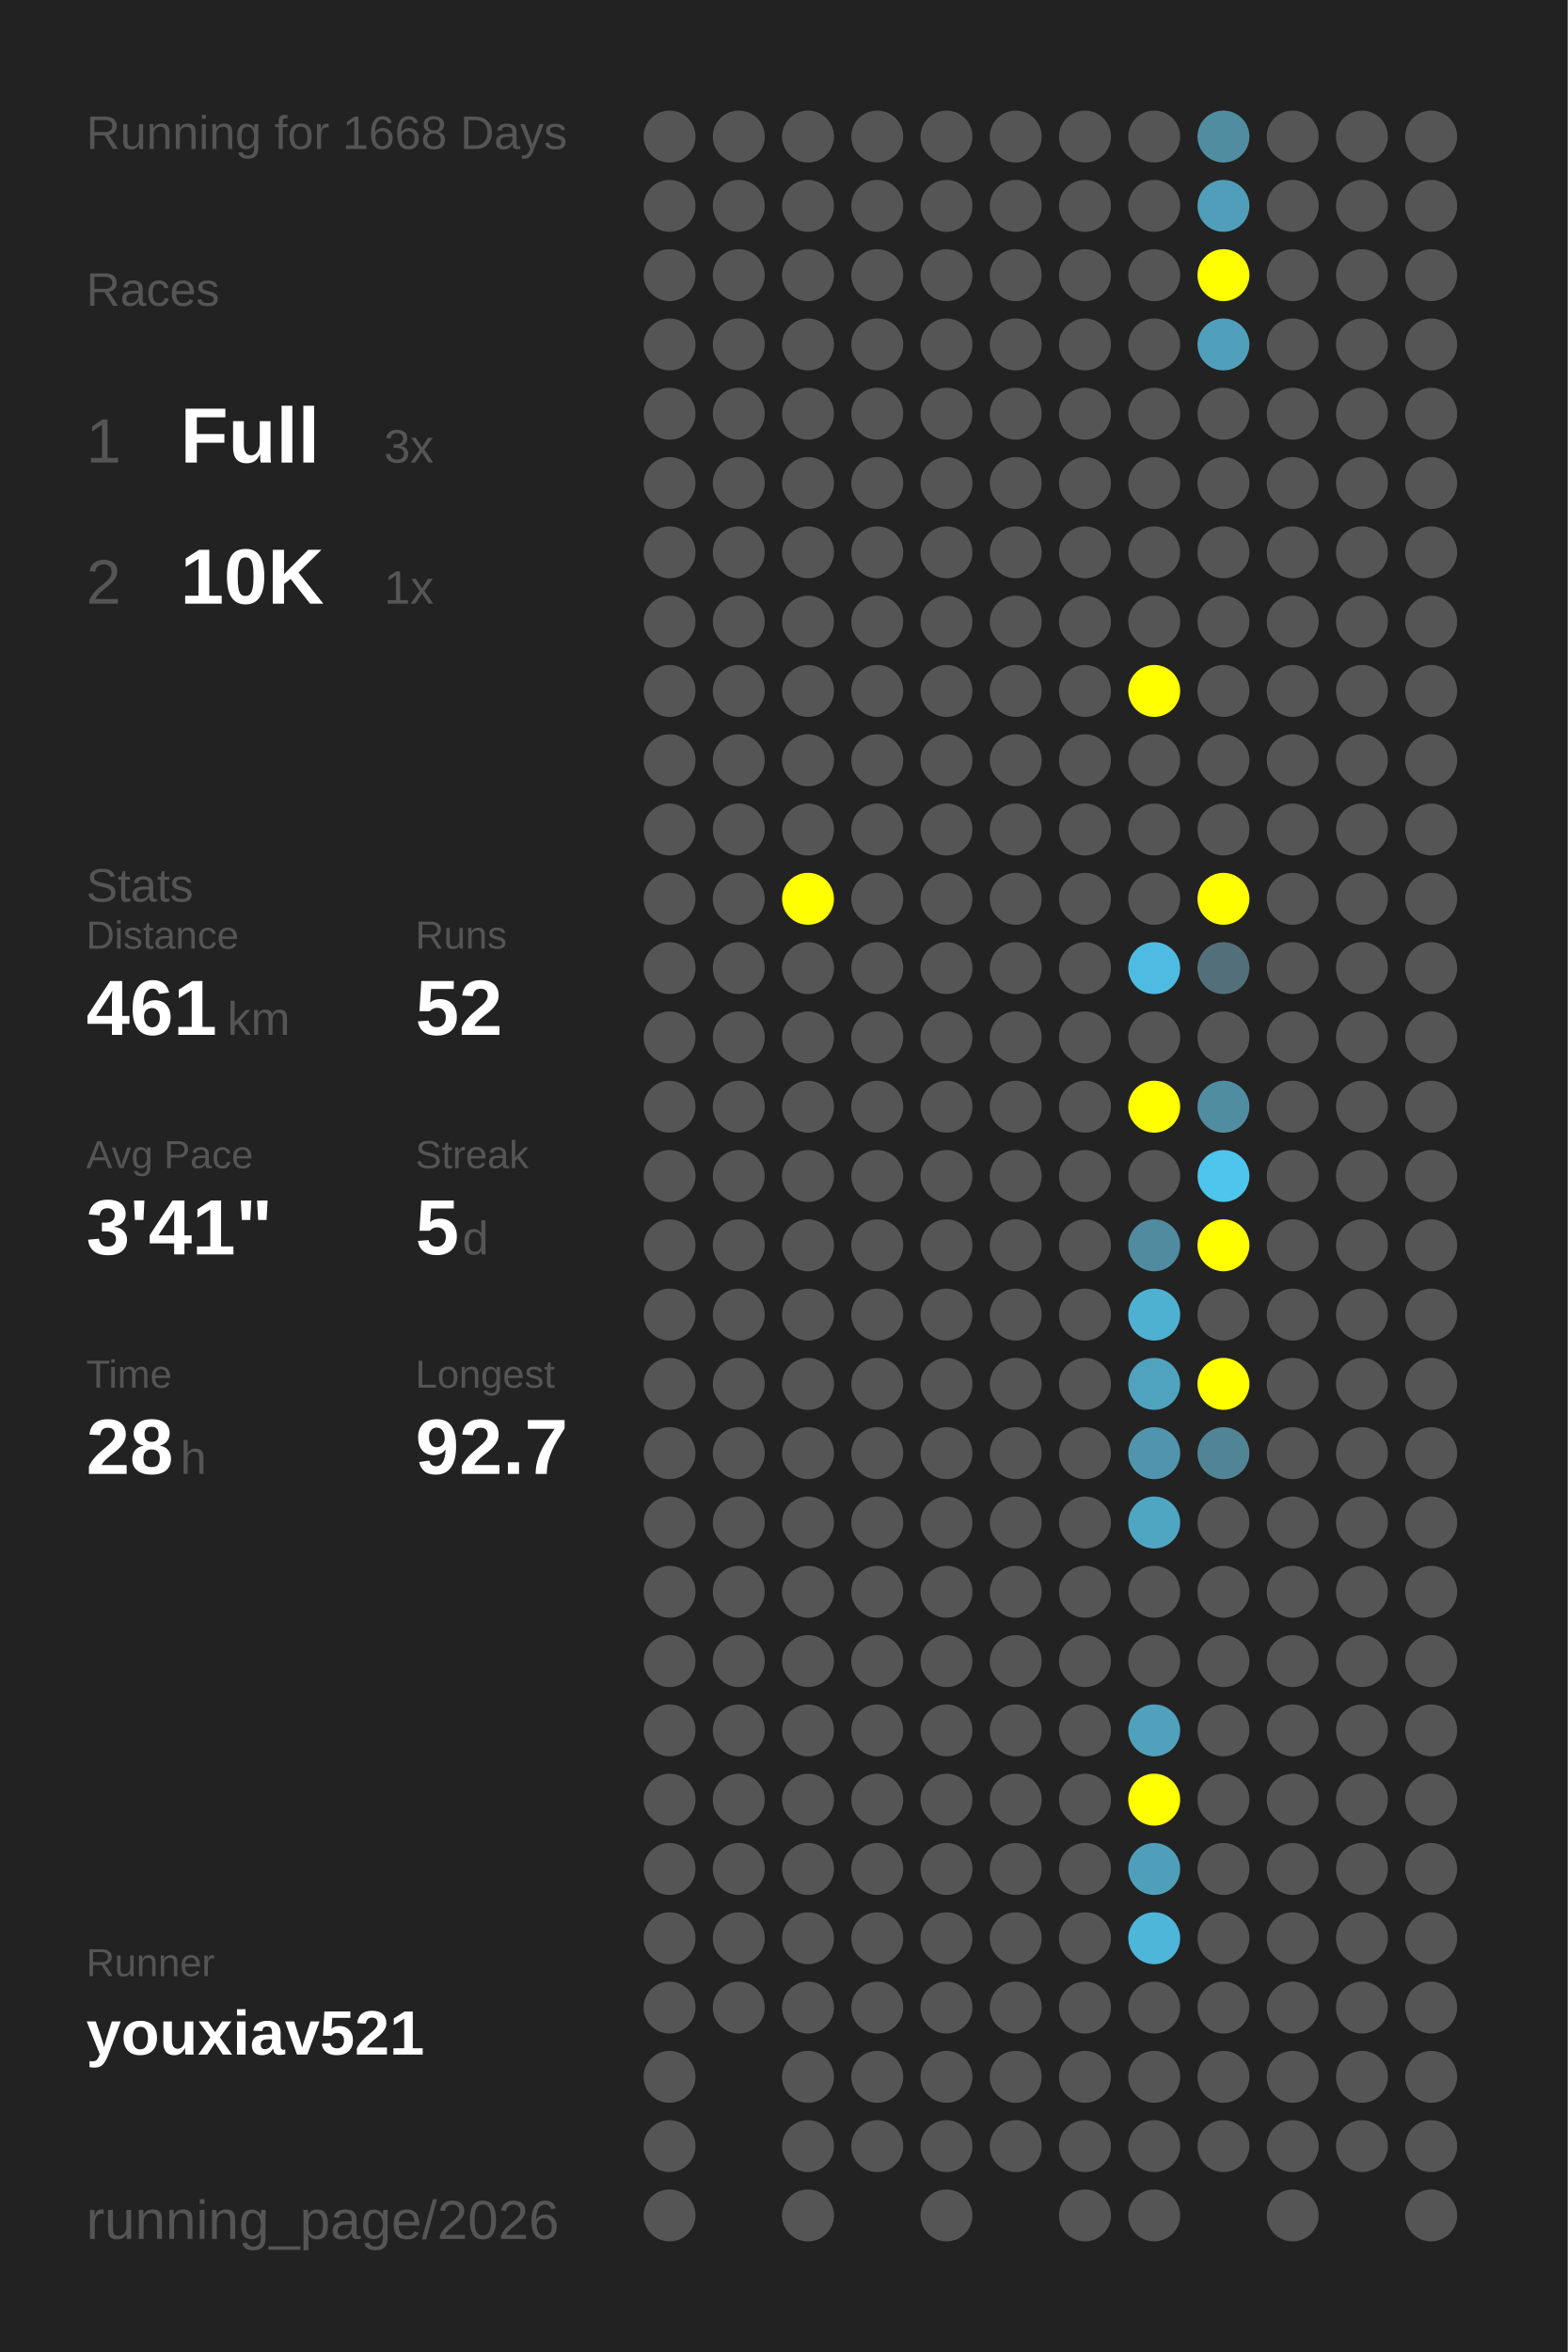
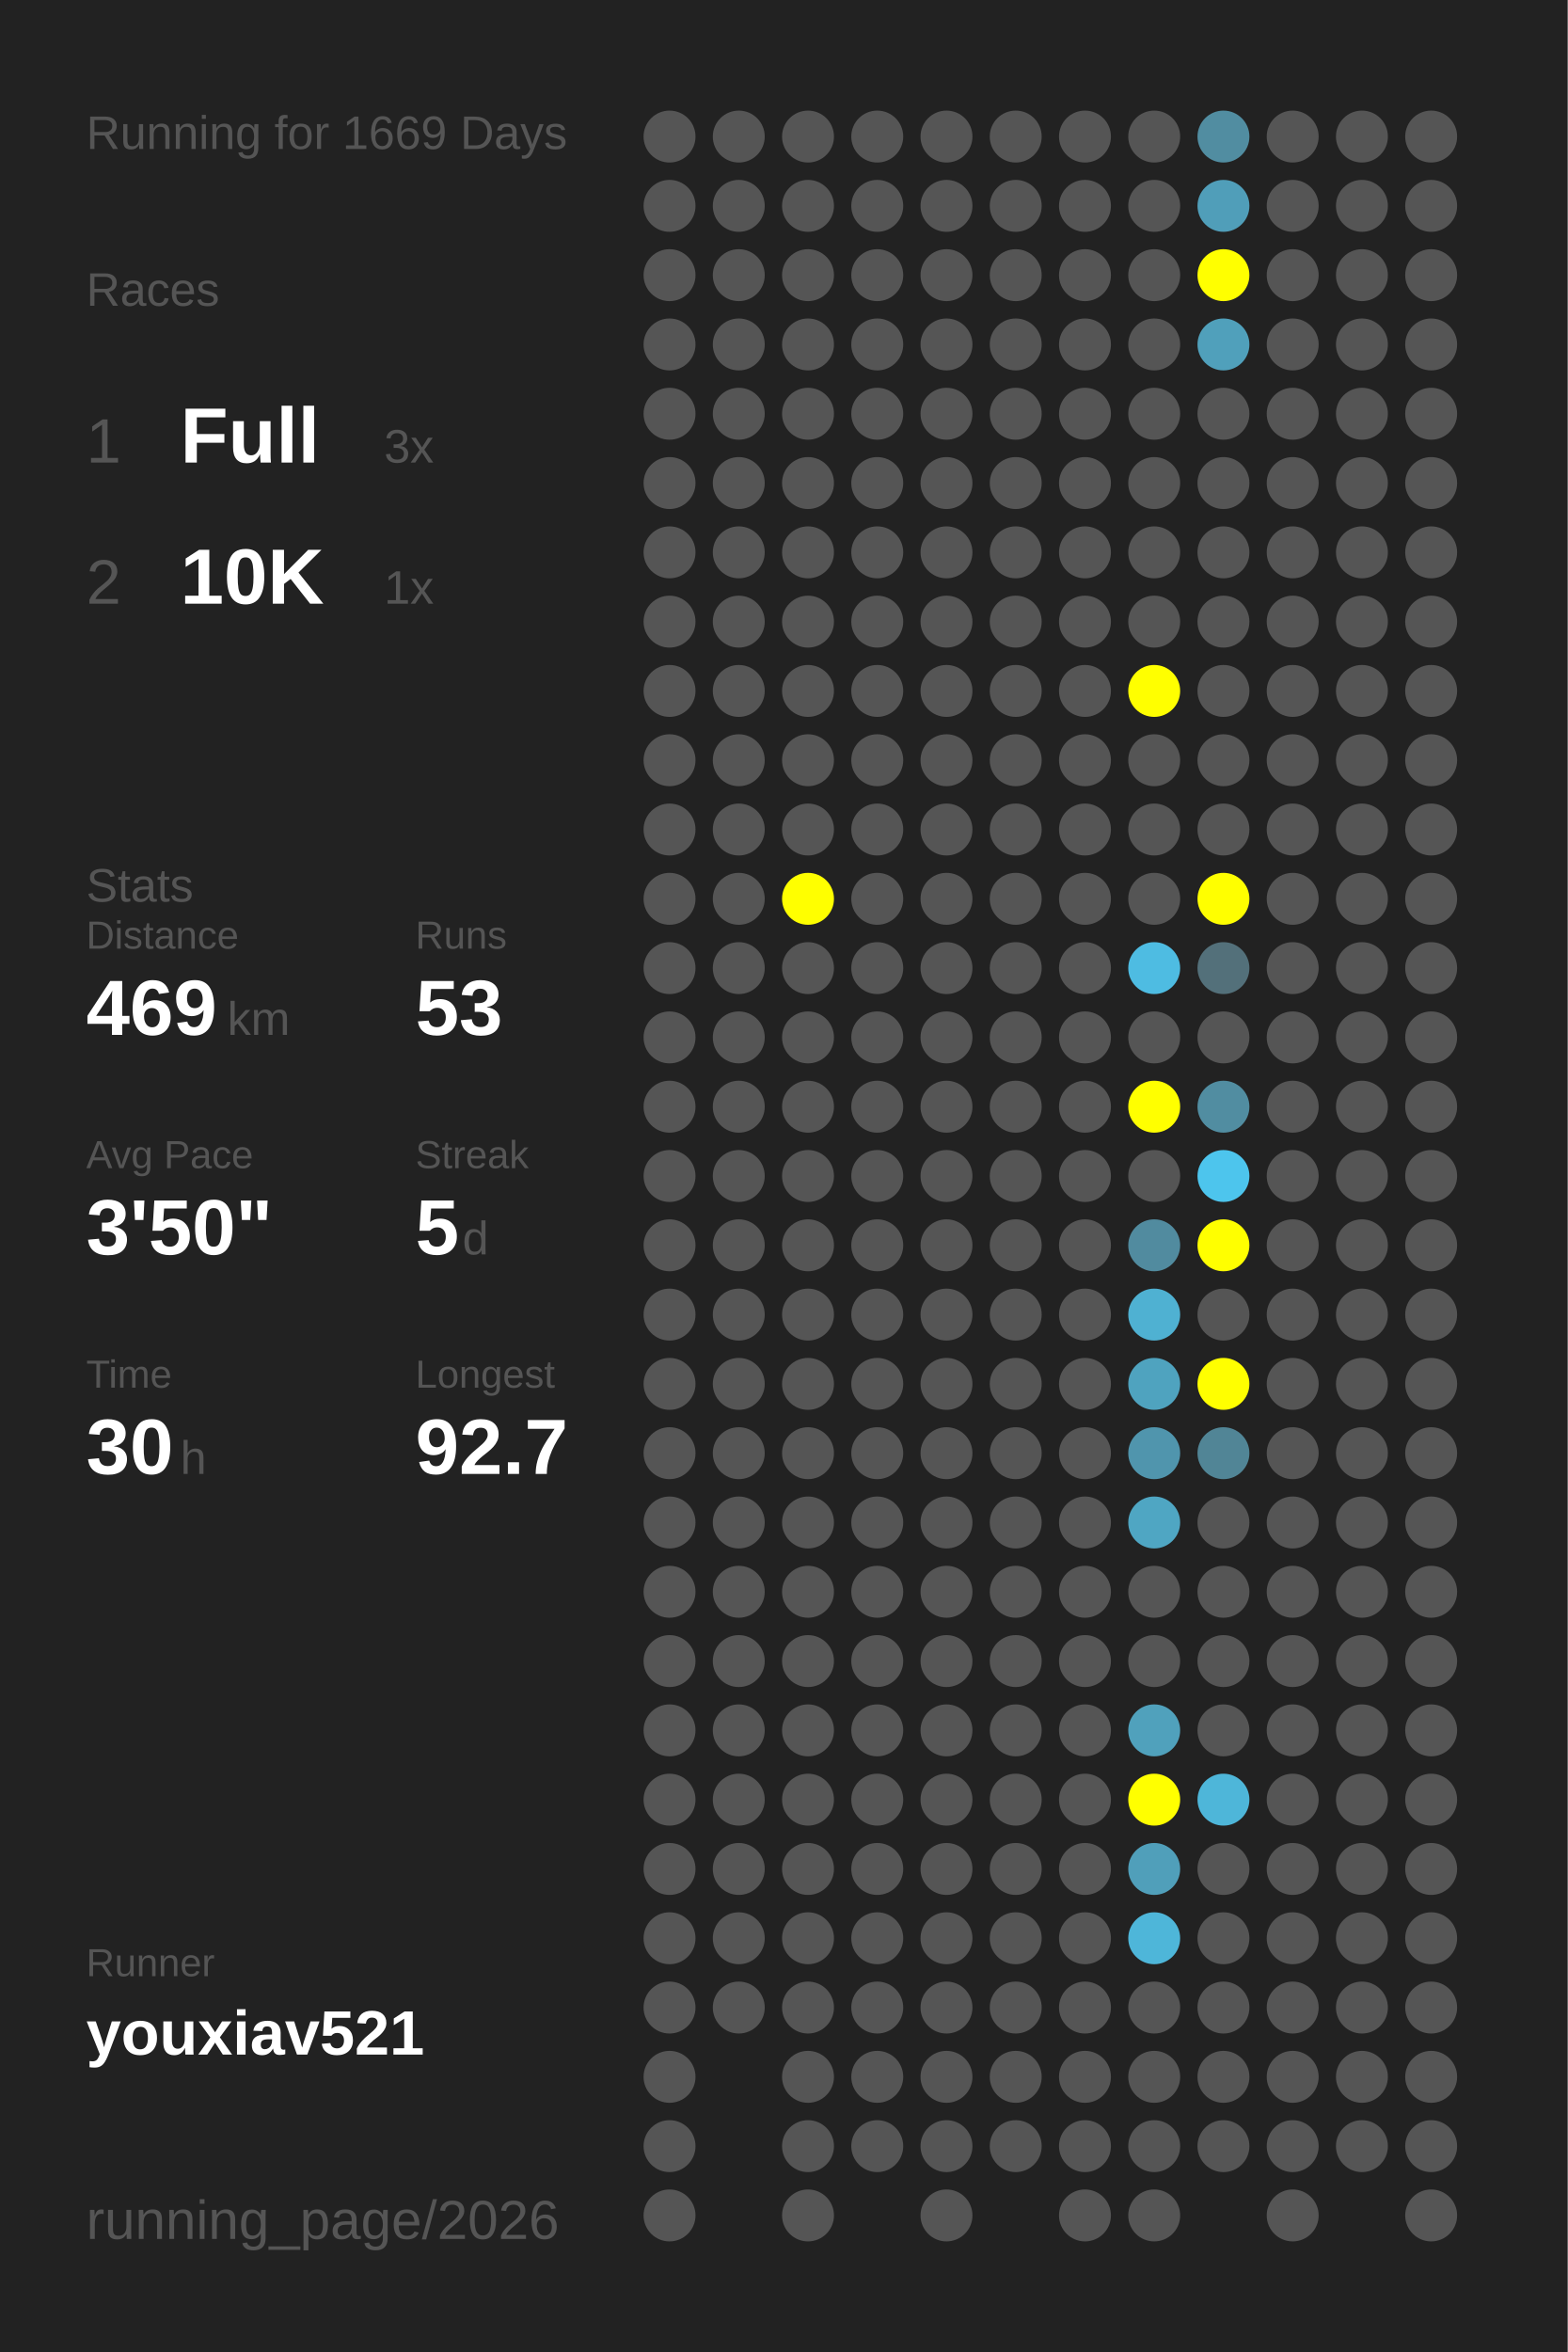
<svg xmlns="http://www.w3.org/2000/svg" baseProfile="full" height="300mm" version="1.1" viewBox="0,0,200,300" width="200mm">
  <defs />
  <rect fill="#222222" height="300" width="200" x="0" y="0" />
-   <text fill="#555555" style="font-size:6px; font-family:Arial;" x="11" y="19">Running for 1668 Days</text>
+   <text fill="#555555" style="font-size:6px; font-family:Arial;" x="11" y="19">Running for 1669 Days</text>
  <text fill="#555555" style="font-size:6px; font-family:Arial;" x="11" y="39">Races</text>
  <text fill="#555555" style="font-size:8px; font-family:Arial;" x="11" y="59">1</text>
  <text fill="#FFFFFF" style="font-size:10px; font-family:Arial; font-weight:bold;" x="23" y="59">Full</text>
  <text fill="#555555" style="font-size:6px; font-family:Arial;" x="49" y="59">3x</text>
  <text fill="#555555" style="font-size:8px; font-family:Arial;" x="11" y="77">2</text>
  <text fill="#FFFFFF" style="font-size:10px; font-family:Arial; font-weight:bold;" x="23" y="77">10K</text>
  <text fill="#555555" style="font-size:6px; font-family:Arial;" x="49" y="77">1x</text>
  <text fill="#555555" style="font-size:6px; font-family:Arial;" x="11" y="115">Stats</text>
  <text fill="#555555" style="font-size:5px; font-family:Arial;" x="11" y="121">Distance</text>
-   <text fill="#FFFFFF" style="font-size:10px; font-family:Arial; font-weight:bold;" x="11" y="132">461</text>
+   <text fill="#FFFFFF" style="font-size:10px; font-family:Arial; font-weight:bold;" x="11" y="132">469</text>
  <text fill="#555555" style="font-size:6px; font-family:Arial;" x="29" y="132">km</text>
  <text fill="#555555" style="font-size:5px; font-family:Arial;" x="53" y="121">Runs</text>
-   <text fill="#FFFFFF" style="font-size:10px; font-family:Arial; font-weight:bold;" x="53" y="132">52</text>
+   <text fill="#FFFFFF" style="font-size:10px; font-family:Arial; font-weight:bold;" x="53" y="132">53</text>
  <text fill="#555555" style="font-size:5px; font-family:Arial;" x="11" y="149">Avg Pace</text>
-   <text fill="#FFFFFF" style="font-size:10px; font-family:Arial; font-weight:bold;" x="11" y="160">3'41"</text>
+   <text fill="#FFFFFF" style="font-size:10px; font-family:Arial; font-weight:bold;" x="11" y="160">3'50"</text>
  <text fill="#555555" style="font-size:5px; font-family:Arial;" x="53" y="149">Streak</text>
  <text fill="#FFFFFF" style="font-size:10px; font-family:Arial; font-weight:bold;" x="53" y="160">5</text>
  <text fill="#555555" style="font-size:6px; font-family:Arial;" x="59" y="160">d</text>
  <text fill="#555555" style="font-size:5px; font-family:Arial;" x="11" y="177">Time</text>
-   <text fill="#FFFFFF" style="font-size:10px; font-family:Arial; font-weight:bold;" x="11" y="188">28</text>
+   <text fill="#FFFFFF" style="font-size:10px; font-family:Arial; font-weight:bold;" x="11" y="188">30</text>
  <text fill="#555555" style="font-size:6px; font-family:Arial;" x="23" y="188">h</text>
  <text fill="#555555" style="font-size:5px; font-family:Arial;" x="53" y="177">Longest</text>
  <text fill="#FFFFFF" style="font-size:10px; font-family:Arial; font-weight:bold;" x="53" y="188">92.7</text>
  <text fill="#555555" style="font-size:5px; font-family:Arial;" x="11" y="252.065">Runner</text>
  <text fill="#FFFFFF" style="font-size:8px; font-family:Arial; font-weight:bold;" x="11" y="262.065">youxiav521</text>
  <text fill="#555555" style="font-size:7px; font-family:Arial;" x="11" y="285.581">running_page/2026</text>
  <circle cx="85.417" cy="17.419" fill="#555555" r="3.312" />
  <circle cx="85.417" cy="26.258" fill="#555555" r="3.312" />
  <circle cx="85.417" cy="35.097" fill="#555555" r="3.312" />
  <circle cx="85.417" cy="43.935" fill="#555555" r="3.312" />
  <circle cx="85.417" cy="52.774" fill="#555555" r="3.312" />
  <circle cx="85.417" cy="61.613" fill="#555555" r="3.312" />
  <circle cx="85.417" cy="70.452" fill="#555555" r="3.312" />
  <circle cx="85.417" cy="79.29" fill="#555555" r="3.312" />
  <circle cx="85.417" cy="88.129" fill="#555555" r="3.312" />
  <circle cx="85.417" cy="96.968" fill="#555555" r="3.312" />
  <circle cx="85.417" cy="105.806" fill="#555555" r="3.312" />
  <circle cx="85.417" cy="114.645" fill="#555555" r="3.312" />
  <circle cx="85.417" cy="123.484" fill="#555555" r="3.312" />
  <circle cx="85.417" cy="132.323" fill="#555555" r="3.312" />
  <circle cx="85.417" cy="141.161" fill="#555555" r="3.312" />
  <circle cx="85.417" cy="150" fill="#555555" r="3.312" />
  <circle cx="85.417" cy="158.839" fill="#555555" r="3.312" />
  <circle cx="85.417" cy="167.677" fill="#555555" r="3.312" />
  <circle cx="85.417" cy="176.516" fill="#555555" r="3.312" />
  <circle cx="85.417" cy="185.355" fill="#555555" r="3.312" />
  <circle cx="85.417" cy="194.194" fill="#555555" r="3.312" />
  <circle cx="85.417" cy="203.032" fill="#555555" r="3.312" />
  <circle cx="85.417" cy="211.871" fill="#555555" r="3.312" />
  <circle cx="85.417" cy="220.71" fill="#555555" r="3.312" />
  <circle cx="85.417" cy="229.548" fill="#555555" r="3.312" />
  <circle cx="85.417" cy="238.387" fill="#555555" r="3.312" />
  <circle cx="85.417" cy="247.226" fill="#555555" r="3.312" />
  <circle cx="85.417" cy="256.065" fill="#555555" r="3.312" />
  <circle cx="85.417" cy="264.903" fill="#555555" r="3.312" />
  <circle cx="85.417" cy="273.742" fill="#555555" r="3.312" />
  <circle cx="85.417" cy="282.581" fill="#555555" r="3.312" />
  <circle cx="94.25" cy="17.419" fill="#555555" r="3.312" />
  <circle cx="94.25" cy="26.258" fill="#555555" r="3.312" />
  <circle cx="94.25" cy="35.097" fill="#555555" r="3.312" />
  <circle cx="94.25" cy="43.935" fill="#555555" r="3.312" />
  <circle cx="94.25" cy="52.774" fill="#555555" r="3.312" />
  <circle cx="94.25" cy="61.613" fill="#555555" r="3.312" />
  <circle cx="94.25" cy="70.452" fill="#555555" r="3.312" />
  <circle cx="94.25" cy="79.29" fill="#555555" r="3.312" />
  <circle cx="94.25" cy="88.129" fill="#555555" r="3.312" />
  <circle cx="94.25" cy="96.968" fill="#555555" r="3.312" />
  <circle cx="94.25" cy="105.806" fill="#555555" r="3.312" />
  <circle cx="94.25" cy="114.645" fill="#555555" r="3.312" />
  <circle cx="94.25" cy="123.484" fill="#555555" r="3.312" />
  <circle cx="94.25" cy="132.323" fill="#555555" r="3.312" />
  <circle cx="94.25" cy="141.161" fill="#555555" r="3.312" />
  <circle cx="94.25" cy="150" fill="#555555" r="3.312" />
  <circle cx="94.25" cy="158.839" fill="#555555" r="3.312" />
  <circle cx="94.25" cy="167.677" fill="#555555" r="3.312" />
  <circle cx="94.25" cy="176.516" fill="#555555" r="3.312" />
  <circle cx="94.25" cy="185.355" fill="#555555" r="3.312" />
  <circle cx="94.25" cy="194.194" fill="#555555" r="3.312" />
  <circle cx="94.25" cy="203.032" fill="#555555" r="3.312" />
  <circle cx="94.25" cy="211.871" fill="#555555" r="3.312" />
  <circle cx="94.25" cy="220.71" fill="#555555" r="3.312" />
  <circle cx="94.25" cy="229.548" fill="#555555" r="3.312" />
  <circle cx="94.25" cy="238.387" fill="#555555" r="3.312" />
  <circle cx="94.25" cy="247.226" fill="#555555" r="3.312" />
  <circle cx="94.25" cy="256.065" fill="#555555" r="3.312" />
  <circle cx="103.083" cy="17.419" fill="#555555" r="3.312" />
  <circle cx="103.083" cy="26.258" fill="#555555" r="3.312" />
  <circle cx="103.083" cy="35.097" fill="#555555" r="3.312" />
  <circle cx="103.083" cy="43.935" fill="#555555" r="3.312" />
  <circle cx="103.083" cy="52.774" fill="#555555" r="3.312" />
  <circle cx="103.083" cy="61.613" fill="#555555" r="3.312" />
  <circle cx="103.083" cy="70.452" fill="#555555" r="3.312" />
  <circle cx="103.083" cy="79.29" fill="#555555" r="3.312" />
  <circle cx="103.083" cy="88.129" fill="#555555" r="3.312" />
  <circle cx="103.083" cy="96.968" fill="#555555" r="3.312" />
  <circle cx="103.083" cy="105.806" fill="#555555" r="3.312" />
  <circle cx="103.083" cy="114.645" fill="#FFFF00" r="3.312" />
  <circle cx="103.083" cy="123.484" fill="#555555" r="3.312" />
  <circle cx="103.083" cy="132.323" fill="#555555" r="3.312" />
  <circle cx="103.083" cy="141.161" fill="#555555" r="3.312" />
  <circle cx="103.083" cy="150" fill="#555555" r="3.312" />
  <circle cx="103.083" cy="158.839" fill="#555555" r="3.312" />
  <circle cx="103.083" cy="167.677" fill="#555555" r="3.312" />
  <circle cx="103.083" cy="176.516" fill="#555555" r="3.312" />
  <circle cx="103.083" cy="185.355" fill="#555555" r="3.312" />
  <circle cx="103.083" cy="194.194" fill="#555555" r="3.312" />
  <circle cx="103.083" cy="203.032" fill="#555555" r="3.312" />
  <circle cx="103.083" cy="211.871" fill="#555555" r="3.312" />
  <circle cx="103.083" cy="220.71" fill="#555555" r="3.312" />
  <circle cx="103.083" cy="229.548" fill="#555555" r="3.312" />
  <circle cx="103.083" cy="238.387" fill="#555555" r="3.312" />
  <circle cx="103.083" cy="247.226" fill="#555555" r="3.312" />
  <circle cx="103.083" cy="256.065" fill="#555555" r="3.312" />
  <circle cx="103.083" cy="264.903" fill="#555555" r="3.312" />
  <circle cx="103.083" cy="273.742" fill="#555555" r="3.312" />
  <circle cx="103.083" cy="282.581" fill="#555555" r="3.312" />
  <circle cx="111.917" cy="17.419" fill="#555555" r="3.312" />
  <circle cx="111.917" cy="26.258" fill="#555555" r="3.312" />
  <circle cx="111.917" cy="35.097" fill="#555555" r="3.312" />
  <circle cx="111.917" cy="43.935" fill="#555555" r="3.312" />
  <circle cx="111.917" cy="52.774" fill="#555555" r="3.312" />
  <circle cx="111.917" cy="61.613" fill="#555555" r="3.312" />
  <circle cx="111.917" cy="70.452" fill="#555555" r="3.312" />
  <circle cx="111.917" cy="79.29" fill="#555555" r="3.312" />
  <circle cx="111.917" cy="88.129" fill="#555555" r="3.312" />
  <circle cx="111.917" cy="96.968" fill="#555555" r="3.312" />
  <circle cx="111.917" cy="105.806" fill="#555555" r="3.312" />
  <circle cx="111.917" cy="114.645" fill="#555555" r="3.312" />
  <circle cx="111.917" cy="123.484" fill="#555555" r="3.312" />
  <circle cx="111.917" cy="132.323" fill="#555555" r="3.312" />
  <circle cx="111.917" cy="141.161" fill="#555555" r="3.312" />
  <circle cx="111.917" cy="150" fill="#555555" r="3.312" />
  <circle cx="111.917" cy="158.839" fill="#555555" r="3.312" />
  <circle cx="111.917" cy="167.677" fill="#555555" r="3.312" />
  <circle cx="111.917" cy="176.516" fill="#555555" r="3.312" />
  <circle cx="111.917" cy="185.355" fill="#555555" r="3.312" />
  <circle cx="111.917" cy="194.194" fill="#555555" r="3.312" />
  <circle cx="111.917" cy="203.032" fill="#555555" r="3.312" />
  <circle cx="111.917" cy="211.871" fill="#555555" r="3.312" />
  <circle cx="111.917" cy="220.71" fill="#555555" r="3.312" />
  <circle cx="111.917" cy="229.548" fill="#555555" r="3.312" />
  <circle cx="111.917" cy="238.387" fill="#555555" r="3.312" />
  <circle cx="111.917" cy="247.226" fill="#555555" r="3.312" />
  <circle cx="111.917" cy="256.065" fill="#555555" r="3.312" />
  <circle cx="111.917" cy="264.903" fill="#555555" r="3.312" />
  <circle cx="111.917" cy="273.742" fill="#555555" r="3.312" />
  <circle cx="120.75" cy="17.419" fill="#555555" r="3.312" />
  <circle cx="120.75" cy="26.258" fill="#555555" r="3.312" />
  <circle cx="120.75" cy="35.097" fill="#555555" r="3.312" />
  <circle cx="120.75" cy="43.935" fill="#555555" r="3.312" />
  <circle cx="120.75" cy="52.774" fill="#555555" r="3.312" />
  <circle cx="120.75" cy="61.613" fill="#555555" r="3.312" />
  <circle cx="120.75" cy="70.452" fill="#555555" r="3.312" />
  <circle cx="120.75" cy="79.29" fill="#555555" r="3.312" />
  <circle cx="120.75" cy="88.129" fill="#555555" r="3.312" />
  <circle cx="120.75" cy="96.968" fill="#555555" r="3.312" />
  <circle cx="120.75" cy="105.806" fill="#555555" r="3.312" />
  <circle cx="120.75" cy="114.645" fill="#555555" r="3.312" />
  <circle cx="120.75" cy="123.484" fill="#555555" r="3.312" />
  <circle cx="120.75" cy="132.323" fill="#555555" r="3.312" />
  <circle cx="120.75" cy="141.161" fill="#555555" r="3.312" />
  <circle cx="120.75" cy="150" fill="#555555" r="3.312" />
  <circle cx="120.75" cy="158.839" fill="#555555" r="3.312" />
  <circle cx="120.75" cy="167.677" fill="#555555" r="3.312" />
  <circle cx="120.75" cy="176.516" fill="#555555" r="3.312" />
  <circle cx="120.75" cy="185.355" fill="#555555" r="3.312" />
  <circle cx="120.75" cy="194.194" fill="#555555" r="3.312" />
  <circle cx="120.75" cy="203.032" fill="#555555" r="3.312" />
  <circle cx="120.75" cy="211.871" fill="#555555" r="3.312" />
  <circle cx="120.75" cy="220.71" fill="#555555" r="3.312" />
  <circle cx="120.75" cy="229.548" fill="#555555" r="3.312" />
  <circle cx="120.75" cy="238.387" fill="#555555" r="3.312" />
  <circle cx="120.75" cy="247.226" fill="#555555" r="3.312" />
  <circle cx="120.75" cy="256.065" fill="#555555" r="3.312" />
  <circle cx="120.75" cy="264.903" fill="#555555" r="3.312" />
  <circle cx="120.75" cy="273.742" fill="#555555" r="3.312" />
  <circle cx="120.75" cy="282.581" fill="#555555" r="3.312" />
  <circle cx="129.583" cy="17.419" fill="#555555" r="3.312" />
  <circle cx="129.583" cy="26.258" fill="#555555" r="3.312" />
  <circle cx="129.583" cy="35.097" fill="#555555" r="3.312" />
  <circle cx="129.583" cy="43.935" fill="#555555" r="3.312" />
  <circle cx="129.583" cy="52.774" fill="#555555" r="3.312" />
  <circle cx="129.583" cy="61.613" fill="#555555" r="3.312" />
  <circle cx="129.583" cy="70.452" fill="#555555" r="3.312" />
  <circle cx="129.583" cy="79.29" fill="#555555" r="3.312" />
  <circle cx="129.583" cy="88.129" fill="#555555" r="3.312" />
  <circle cx="129.583" cy="96.968" fill="#555555" r="3.312" />
  <circle cx="129.583" cy="105.806" fill="#555555" r="3.312" />
  <circle cx="129.583" cy="114.645" fill="#555555" r="3.312" />
  <circle cx="129.583" cy="123.484" fill="#555555" r="3.312" />
  <circle cx="129.583" cy="132.323" fill="#555555" r="3.312" />
  <circle cx="129.583" cy="141.161" fill="#555555" r="3.312" />
  <circle cx="129.583" cy="150" fill="#555555" r="3.312" />
  <circle cx="129.583" cy="158.839" fill="#555555" r="3.312" />
  <circle cx="129.583" cy="167.677" fill="#555555" r="3.312" />
  <circle cx="129.583" cy="176.516" fill="#555555" r="3.312" />
  <circle cx="129.583" cy="185.355" fill="#555555" r="3.312" />
  <circle cx="129.583" cy="194.194" fill="#555555" r="3.312" />
  <circle cx="129.583" cy="203.032" fill="#555555" r="3.312" />
  <circle cx="129.583" cy="211.871" fill="#555555" r="3.312" />
  <circle cx="129.583" cy="220.71" fill="#555555" r="3.312" />
  <circle cx="129.583" cy="229.548" fill="#555555" r="3.312" />
  <circle cx="129.583" cy="238.387" fill="#555555" r="3.312" />
  <circle cx="129.583" cy="247.226" fill="#555555" r="3.312" />
  <circle cx="129.583" cy="256.065" fill="#555555" r="3.312" />
  <circle cx="129.583" cy="264.903" fill="#555555" r="3.312" />
  <circle cx="129.583" cy="273.742" fill="#555555" r="3.312" />
  <circle cx="138.417" cy="17.419" fill="#555555" r="3.312" />
  <circle cx="138.417" cy="26.258" fill="#555555" r="3.312" />
  <circle cx="138.417" cy="35.097" fill="#555555" r="3.312" />
  <circle cx="138.417" cy="43.935" fill="#555555" r="3.312" />
  <circle cx="138.417" cy="52.774" fill="#555555" r="3.312" />
  <circle cx="138.417" cy="61.613" fill="#555555" r="3.312" />
  <circle cx="138.417" cy="70.452" fill="#555555" r="3.312" />
  <circle cx="138.417" cy="79.29" fill="#555555" r="3.312" />
  <circle cx="138.417" cy="88.129" fill="#555555" r="3.312" />
  <circle cx="138.417" cy="96.968" fill="#555555" r="3.312" />
  <circle cx="138.417" cy="105.806" fill="#555555" r="3.312" />
  <circle cx="138.417" cy="114.645" fill="#555555" r="3.312" />
  <circle cx="138.417" cy="123.484" fill="#555555" r="3.312" />
  <circle cx="138.417" cy="132.323" fill="#555555" r="3.312" />
  <circle cx="138.417" cy="141.161" fill="#555555" r="3.312" />
  <circle cx="138.417" cy="150" fill="#555555" r="3.312" />
  <circle cx="138.417" cy="158.839" fill="#555555" r="3.312" />
  <circle cx="138.417" cy="167.677" fill="#555555" r="3.312" />
  <circle cx="138.417" cy="176.516" fill="#555555" r="3.312" />
  <circle cx="138.417" cy="185.355" fill="#555555" r="3.312" />
  <circle cx="138.417" cy="194.194" fill="#555555" r="3.312" />
  <circle cx="138.417" cy="203.032" fill="#555555" r="3.312" />
  <circle cx="138.417" cy="211.871" fill="#555555" r="3.312" />
  <circle cx="138.417" cy="220.71" fill="#555555" r="3.312" />
  <circle cx="138.417" cy="229.548" fill="#555555" r="3.312" />
  <circle cx="138.417" cy="238.387" fill="#555555" r="3.312" />
  <circle cx="138.417" cy="247.226" fill="#555555" r="3.312" />
  <circle cx="138.417" cy="256.065" fill="#555555" r="3.312" />
  <circle cx="138.417" cy="264.903" fill="#555555" r="3.312" />
  <circle cx="138.417" cy="273.742" fill="#555555" r="3.312" />
  <circle cx="138.417" cy="282.581" fill="#555555" r="3.312" />
  <circle cx="147.25" cy="17.419" fill="#555555" r="3.312" />
  <circle cx="147.25" cy="26.258" fill="#555555" r="3.312" />
  <circle cx="147.25" cy="35.097" fill="#555555" r="3.312" />
  <circle cx="147.25" cy="43.935" fill="#555555" r="3.312" />
  <circle cx="147.25" cy="52.774" fill="#555555" r="3.312" />
  <circle cx="147.25" cy="61.613" fill="#555555" r="3.312" />
  <circle cx="147.25" cy="70.452" fill="#555555" r="3.312" />
  <circle cx="147.25" cy="79.29" fill="#555555" r="3.312" />
  <circle cx="147.25" cy="88.129" fill="#FFFF00" r="3.312" />
  <circle cx="147.25" cy="96.968" fill="#555555" r="3.312" />
  <circle cx="147.25" cy="105.806" fill="#555555" r="3.312" />
  <circle cx="147.25" cy="114.645" fill="#555555" r="3.312" />
  <circle cx="147.25" cy="123.484" fill="#4ebce2" r="3.312" />
  <circle cx="147.25" cy="132.323" fill="#555555" r="3.312" />
  <circle cx="147.25" cy="141.161" fill="#FFFF00" r="3.312" />
  <circle cx="147.25" cy="150" fill="#555555" r="3.312" />
  <circle cx="147.25" cy="158.839" fill="#518b9f" r="3.312" />
  <circle cx="147.25" cy="167.677" fill="#4fb1d2" r="3.312" />
  <circle cx="147.25" cy="176.516" fill="#4fa3bf" r="3.312" />
  <circle cx="147.25" cy="185.355" fill="#5095ad" r="3.312" />
  <circle cx="147.25" cy="194.194" fill="#4fa6c3" r="3.312" />
  <circle cx="147.25" cy="203.032" fill="#555555" r="3.312" />
  <circle cx="147.25" cy="211.871" fill="#555555" r="3.312" />
  <circle cx="147.25" cy="220.71" fill="#50a1bc" r="3.312" />
  <circle cx="147.25" cy="229.548" fill="#FFFF00" r="3.312" />
  <circle cx="147.25" cy="238.387" fill="#509fba" r="3.312" />
  <circle cx="147.25" cy="247.226" fill="#4eb6d9" r="3.312" />
  <circle cx="147.25" cy="256.065" fill="#555555" r="3.312" />
  <circle cx="147.25" cy="264.903" fill="#555555" r="3.312" />
  <circle cx="147.25" cy="273.742" fill="#555555" r="3.312" />
  <circle cx="147.25" cy="282.581" fill="#555555" r="3.312" />
  <circle cx="156.083" cy="17.419" fill="#518da1" r="3.312" />
  <circle cx="156.083" cy="26.258" fill="#509eb9" r="3.312" />
  <circle cx="156.083" cy="35.097" fill="#FFFF00" r="3.312" />
  <circle cx="156.083" cy="43.935" fill="#50a0bb" r="3.312" />
  <circle cx="156.083" cy="52.774" fill="#555555" r="3.312" />
  <circle cx="156.083" cy="61.613" fill="#555555" r="3.312" />
  <circle cx="156.083" cy="70.452" fill="#555555" r="3.312" />
  <circle cx="156.083" cy="79.29" fill="#555555" r="3.312" />
  <circle cx="156.083" cy="88.129" fill="#555555" r="3.312" />
  <circle cx="156.083" cy="96.968" fill="#555555" r="3.312" />
  <circle cx="156.083" cy="105.806" fill="#555555" r="3.312" />
  <circle cx="156.083" cy="114.645" fill="#FFFF00" r="3.312" />
  <circle cx="156.083" cy="123.484" fill="#53707a" r="3.312" />
  <circle cx="156.083" cy="132.323" fill="#555555" r="3.312" />
  <circle cx="156.083" cy="141.161" fill="#518da1" r="3.312" />
  <circle cx="156.083" cy="150" fill="#4dc5ed" r="3.312" />
  <circle cx="156.083" cy="158.839" fill="#FFFF00" r="3.312" />
  <circle cx="156.083" cy="167.677" fill="#555555" r="3.312" />
  <circle cx="156.083" cy="176.516" fill="#FFFF00" r="3.312" />
  <circle cx="156.083" cy="185.355" fill="#518596" r="3.312" />
  <circle cx="156.083" cy="194.194" fill="#555555" r="3.312" />
  <circle cx="156.083" cy="203.032" fill="#555555" r="3.312" />
  <circle cx="156.083" cy="211.871" fill="#555555" r="3.312" />
  <circle cx="156.083" cy="220.71" fill="#555555" r="3.312" />
-   <circle cx="156.083" cy="229.548" fill="#555555" r="3.312" />
+   <circle cx="156.083" cy="229.548" fill="#4eb6d9" r="3.312" />
  <circle cx="156.083" cy="238.387" fill="#555555" r="3.312" />
  <circle cx="156.083" cy="247.226" fill="#555555" r="3.312" />
  <circle cx="156.083" cy="256.065" fill="#555555" r="3.312" />
  <circle cx="156.083" cy="264.903" fill="#555555" r="3.312" />
  <circle cx="156.083" cy="273.742" fill="#555555" r="3.312" />
  <circle cx="164.917" cy="17.419" fill="#555555" r="3.312" />
  <circle cx="164.917" cy="26.258" fill="#555555" r="3.312" />
  <circle cx="164.917" cy="35.097" fill="#555555" r="3.312" />
  <circle cx="164.917" cy="43.935" fill="#555555" r="3.312" />
  <circle cx="164.917" cy="52.774" fill="#555555" r="3.312" />
  <circle cx="164.917" cy="61.613" fill="#555555" r="3.312" />
  <circle cx="164.917" cy="70.452" fill="#555555" r="3.312" />
  <circle cx="164.917" cy="79.29" fill="#555555" r="3.312" />
  <circle cx="164.917" cy="88.129" fill="#555555" r="3.312" />
  <circle cx="164.917" cy="96.968" fill="#555555" r="3.312" />
  <circle cx="164.917" cy="105.806" fill="#555555" r="3.312" />
  <circle cx="164.917" cy="114.645" fill="#555555" r="3.312" />
  <circle cx="164.917" cy="123.484" fill="#555555" r="3.312" />
  <circle cx="164.917" cy="132.323" fill="#555555" r="3.312" />
  <circle cx="164.917" cy="141.161" fill="#555555" r="3.312" />
  <circle cx="164.917" cy="150" fill="#555555" r="3.312" />
  <circle cx="164.917" cy="158.839" fill="#555555" r="3.312" />
  <circle cx="164.917" cy="167.677" fill="#555555" r="3.312" />
  <circle cx="164.917" cy="176.516" fill="#555555" r="3.312" />
  <circle cx="164.917" cy="185.355" fill="#555555" r="3.312" />
  <circle cx="164.917" cy="194.194" fill="#555555" r="3.312" />
  <circle cx="164.917" cy="203.032" fill="#555555" r="3.312" />
  <circle cx="164.917" cy="211.871" fill="#555555" r="3.312" />
  <circle cx="164.917" cy="220.71" fill="#555555" r="3.312" />
  <circle cx="164.917" cy="229.548" fill="#555555" r="3.312" />
  <circle cx="164.917" cy="238.387" fill="#555555" r="3.312" />
  <circle cx="164.917" cy="247.226" fill="#555555" r="3.312" />
  <circle cx="164.917" cy="256.065" fill="#555555" r="3.312" />
  <circle cx="164.917" cy="264.903" fill="#555555" r="3.312" />
  <circle cx="164.917" cy="273.742" fill="#555555" r="3.312" />
  <circle cx="164.917" cy="282.581" fill="#555555" r="3.312" />
  <circle cx="173.75" cy="17.419" fill="#555555" r="3.312" />
  <circle cx="173.75" cy="26.258" fill="#555555" r="3.312" />
  <circle cx="173.75" cy="35.097" fill="#555555" r="3.312" />
  <circle cx="173.75" cy="43.935" fill="#555555" r="3.312" />
  <circle cx="173.75" cy="52.774" fill="#555555" r="3.312" />
  <circle cx="173.75" cy="61.613" fill="#555555" r="3.312" />
  <circle cx="173.75" cy="70.452" fill="#555555" r="3.312" />
  <circle cx="173.75" cy="79.29" fill="#555555" r="3.312" />
  <circle cx="173.75" cy="88.129" fill="#555555" r="3.312" />
  <circle cx="173.75" cy="96.968" fill="#555555" r="3.312" />
  <circle cx="173.75" cy="105.806" fill="#555555" r="3.312" />
  <circle cx="173.75" cy="114.645" fill="#555555" r="3.312" />
  <circle cx="173.75" cy="123.484" fill="#555555" r="3.312" />
  <circle cx="173.75" cy="132.323" fill="#555555" r="3.312" />
  <circle cx="173.75" cy="141.161" fill="#555555" r="3.312" />
  <circle cx="173.75" cy="150" fill="#555555" r="3.312" />
  <circle cx="173.75" cy="158.839" fill="#555555" r="3.312" />
  <circle cx="173.75" cy="167.677" fill="#555555" r="3.312" />
  <circle cx="173.75" cy="176.516" fill="#555555" r="3.312" />
  <circle cx="173.75" cy="185.355" fill="#555555" r="3.312" />
  <circle cx="173.75" cy="194.194" fill="#555555" r="3.312" />
  <circle cx="173.75" cy="203.032" fill="#555555" r="3.312" />
  <circle cx="173.75" cy="211.871" fill="#555555" r="3.312" />
  <circle cx="173.75" cy="220.71" fill="#555555" r="3.312" />
  <circle cx="173.75" cy="229.548" fill="#555555" r="3.312" />
  <circle cx="173.75" cy="238.387" fill="#555555" r="3.312" />
  <circle cx="173.75" cy="247.226" fill="#555555" r="3.312" />
  <circle cx="173.75" cy="256.065" fill="#555555" r="3.312" />
  <circle cx="173.75" cy="264.903" fill="#555555" r="3.312" />
  <circle cx="173.75" cy="273.742" fill="#555555" r="3.312" />
  <circle cx="182.583" cy="17.419" fill="#555555" r="3.312" />
  <circle cx="182.583" cy="26.258" fill="#555555" r="3.312" />
  <circle cx="182.583" cy="35.097" fill="#555555" r="3.312" />
  <circle cx="182.583" cy="43.935" fill="#555555" r="3.312" />
  <circle cx="182.583" cy="52.774" fill="#555555" r="3.312" />
  <circle cx="182.583" cy="61.613" fill="#555555" r="3.312" />
  <circle cx="182.583" cy="70.452" fill="#555555" r="3.312" />
  <circle cx="182.583" cy="79.29" fill="#555555" r="3.312" />
  <circle cx="182.583" cy="88.129" fill="#555555" r="3.312" />
  <circle cx="182.583" cy="96.968" fill="#555555" r="3.312" />
  <circle cx="182.583" cy="105.806" fill="#555555" r="3.312" />
  <circle cx="182.583" cy="114.645" fill="#555555" r="3.312" />
  <circle cx="182.583" cy="123.484" fill="#555555" r="3.312" />
  <circle cx="182.583" cy="132.323" fill="#555555" r="3.312" />
  <circle cx="182.583" cy="141.161" fill="#555555" r="3.312" />
  <circle cx="182.583" cy="150" fill="#555555" r="3.312" />
  <circle cx="182.583" cy="158.839" fill="#555555" r="3.312" />
  <circle cx="182.583" cy="167.677" fill="#555555" r="3.312" />
  <circle cx="182.583" cy="176.516" fill="#555555" r="3.312" />
  <circle cx="182.583" cy="185.355" fill="#555555" r="3.312" />
  <circle cx="182.583" cy="194.194" fill="#555555" r="3.312" />
  <circle cx="182.583" cy="203.032" fill="#555555" r="3.312" />
  <circle cx="182.583" cy="211.871" fill="#555555" r="3.312" />
  <circle cx="182.583" cy="220.71" fill="#555555" r="3.312" />
  <circle cx="182.583" cy="229.548" fill="#555555" r="3.312" />
  <circle cx="182.583" cy="238.387" fill="#555555" r="3.312" />
  <circle cx="182.583" cy="247.226" fill="#555555" r="3.312" />
  <circle cx="182.583" cy="256.065" fill="#555555" r="3.312" />
  <circle cx="182.583" cy="264.903" fill="#555555" r="3.312" />
  <circle cx="182.583" cy="273.742" fill="#555555" r="3.312" />
  <circle cx="182.583" cy="282.581" fill="#555555" r="3.312" />
</svg>
